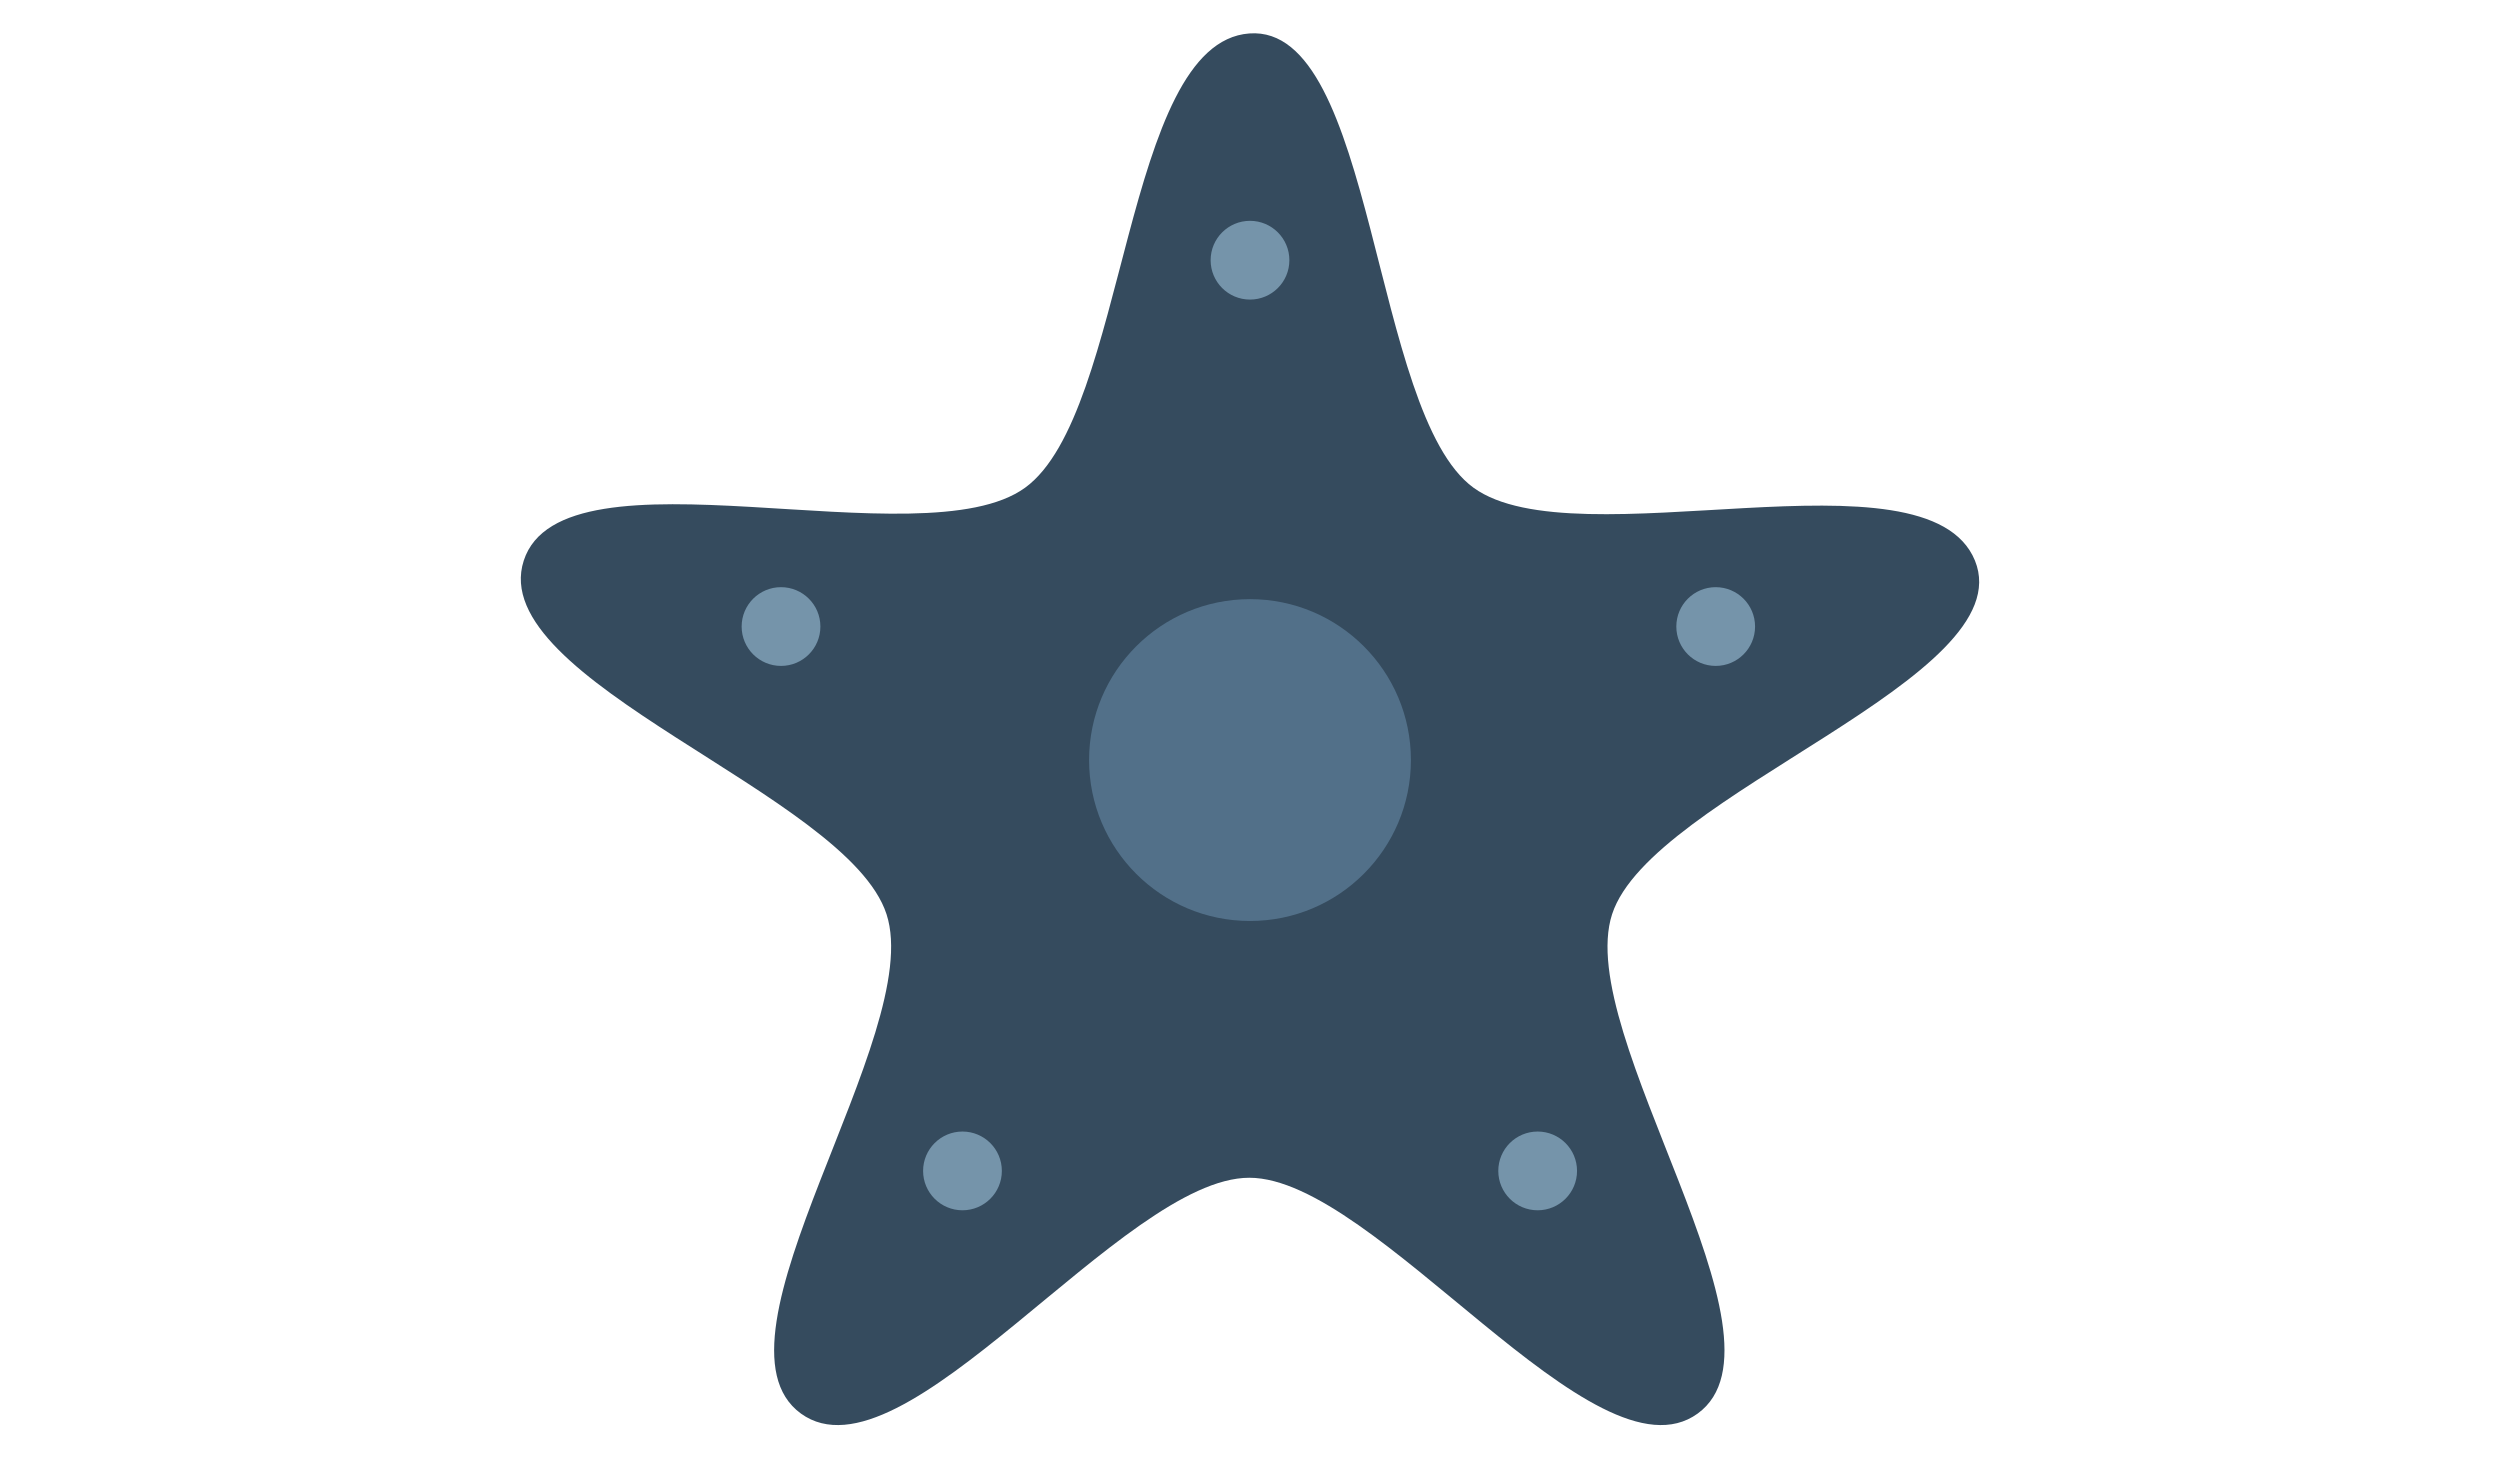
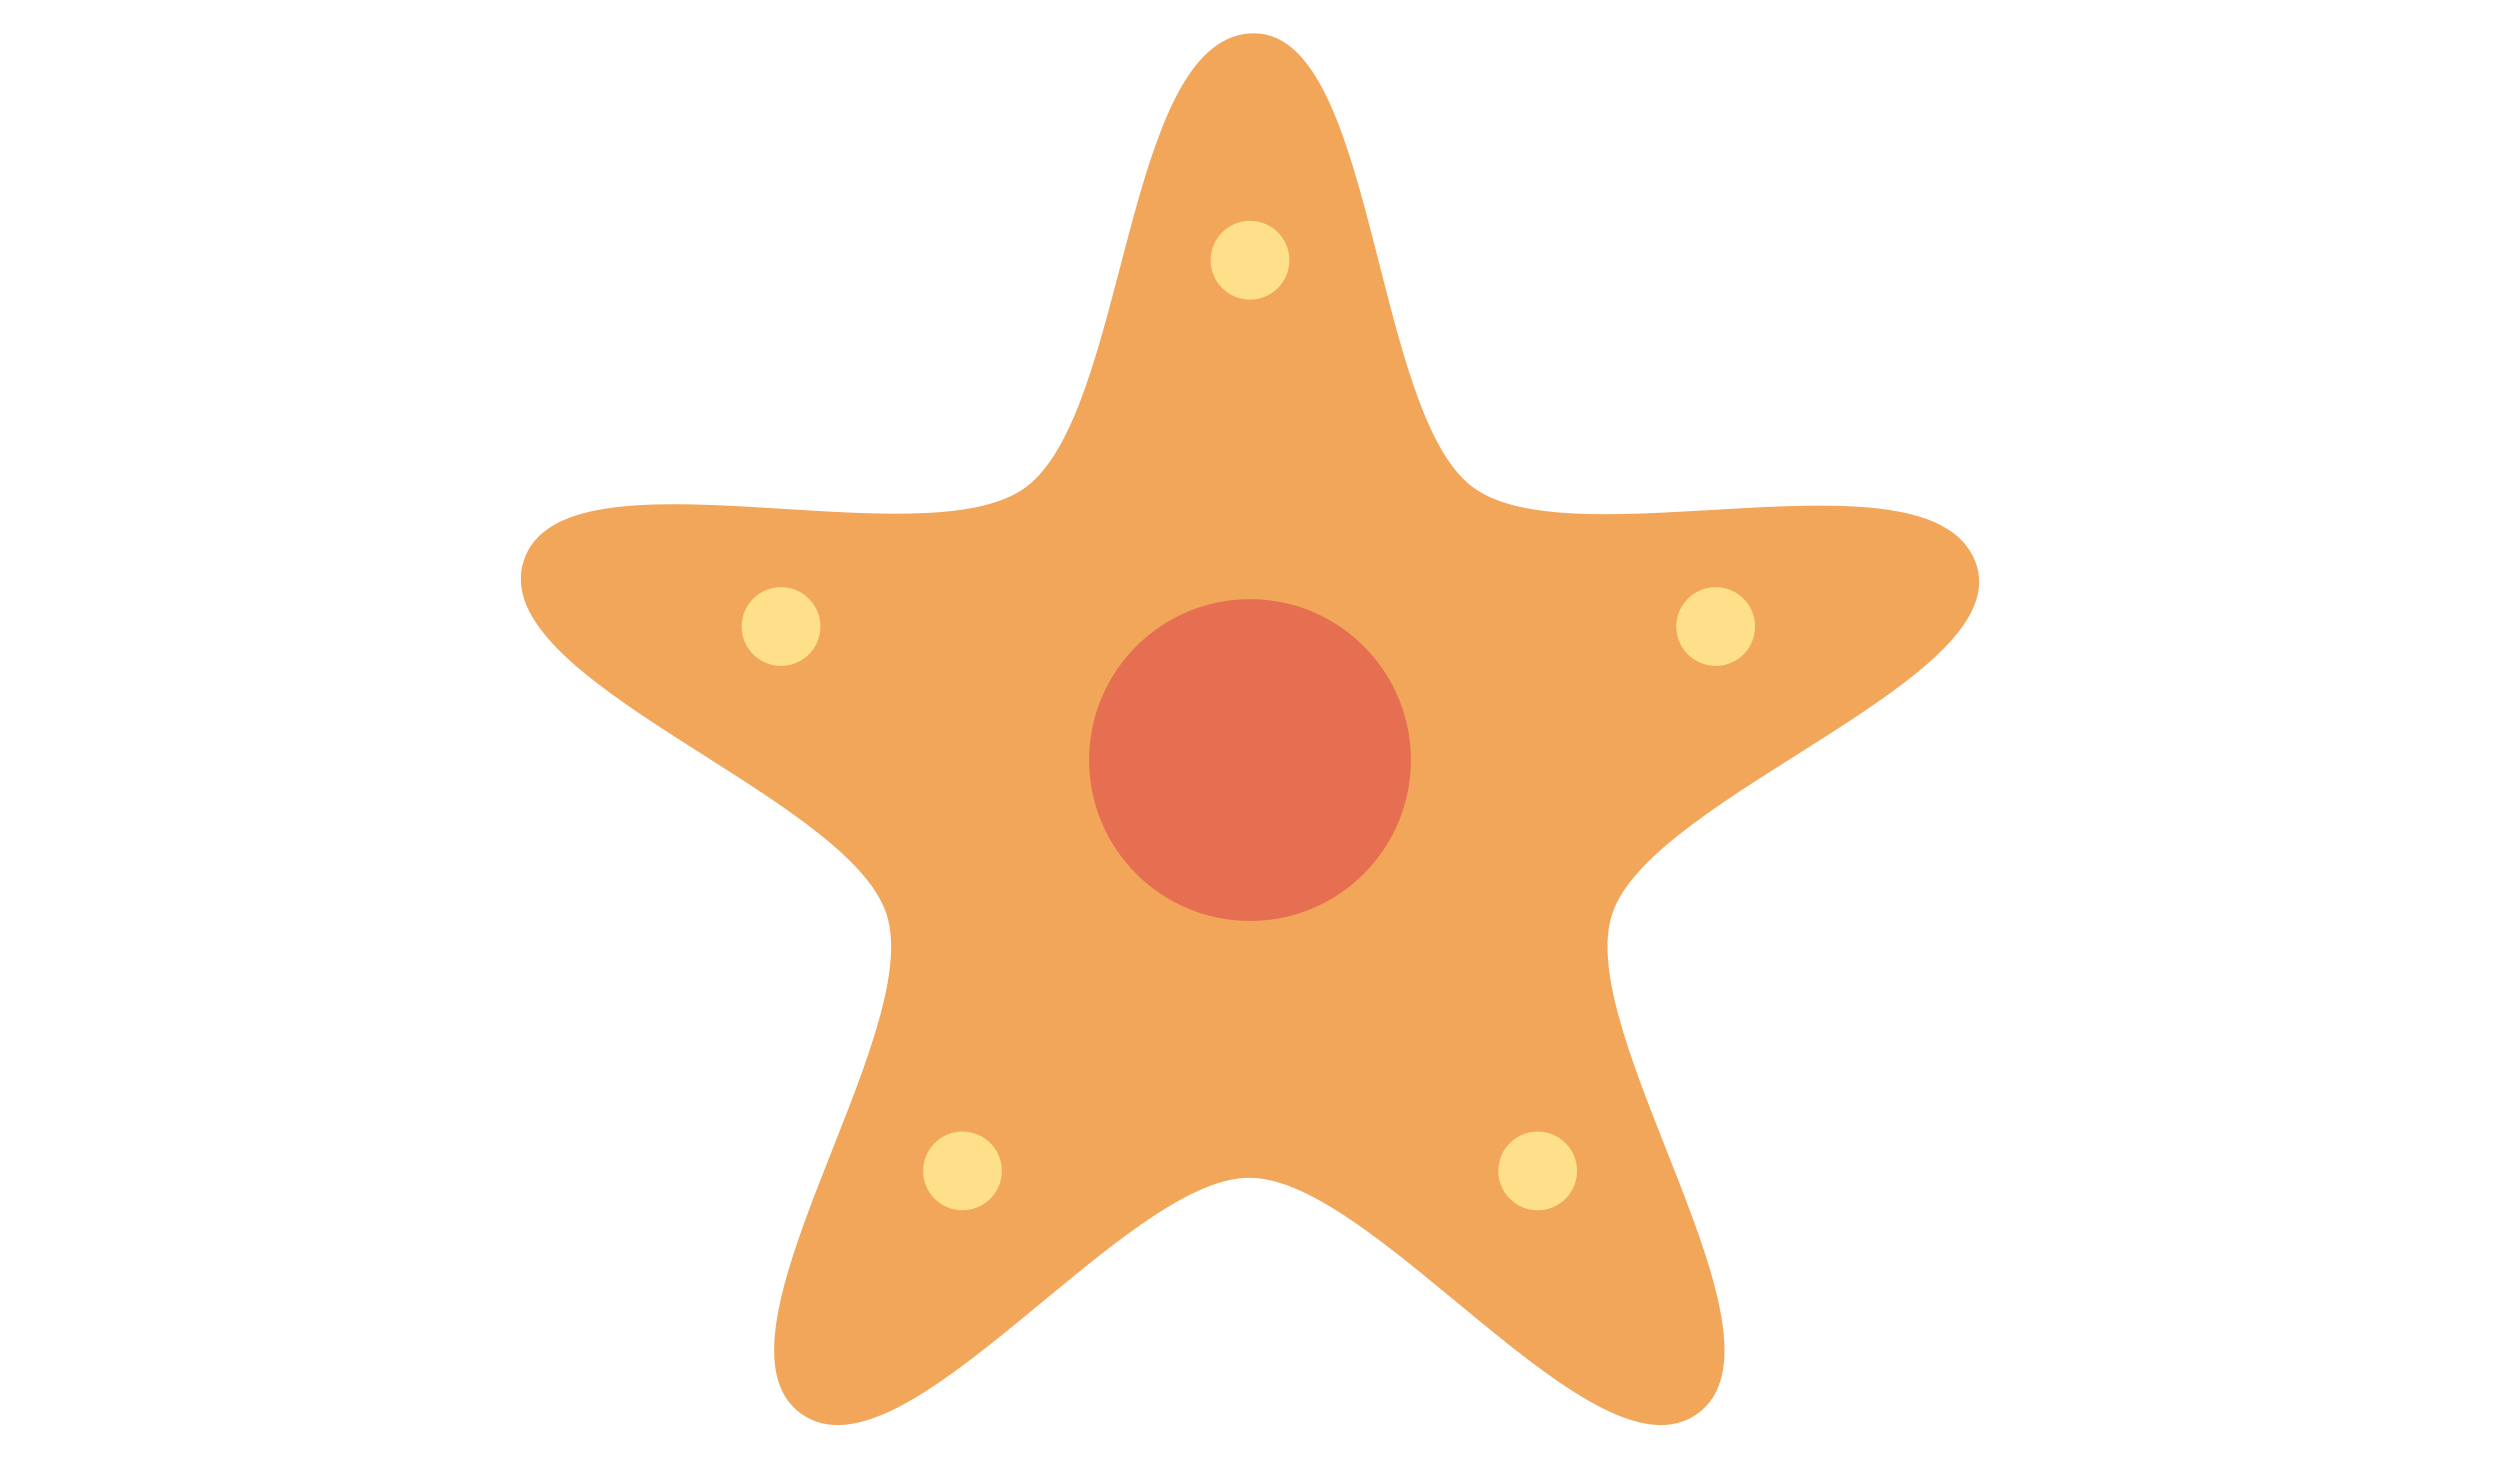
<svg xmlns="http://www.w3.org/2000/svg" width="1200" height="700" viewBox="0 0 42.596 42.595">
-   <path fill="#354b5e" d="M42.472 16.373c-1.402-3.424-11.652.046-14.646-2.128C24.835 12.07 24.968.702 21.278.977c-3.689.274-3.557 11.094-6.549 13.268C11.737 16.42 1.229 12.856.086 16.373c-1.143 3.519 9.452 6.81 10.596 10.33 1.144 3.516-5.493 12.408-2.501 14.584 2.994 2.173 9.397-6.887 13.097-6.887 3.7 0 10.103 9.06 13.096 6.887 2.993-2.176-3.643-11.068-2.5-14.584 1.144-3.52 11.995-6.906 10.598-10.33Z" />
-   <circle cx="21.298" cy="22.2" r="4.7" fill="#527089" />
-   <circle cx="21.298" cy="7.6" r="1.15" fill="#7594aa" />
-   <circle cx="34.9" cy="18.3" r="1.15" fill="#7594aa" />
-   <circle cx="29.7" cy="34.2" r="1.15" fill="#7594aa" />
-   <circle cx="12.9" cy="34.2" r="1.15" fill="#7594aa" />
-   <circle cx="7.6" cy="18.3" r="1.15" fill="#7594aa" />
+   <path fill="#f2a65a" d="M42.472 16.373c-1.402-3.424-11.652.046-14.646-2.128C24.835 12.07 24.968.702 21.278.977c-3.689.274-3.557 11.094-6.549 13.268C11.737 16.42 1.229 12.856.086 16.373c-1.143 3.519 9.452 6.81 10.596 10.33 1.144 3.516-5.493 12.408-2.501 14.584 2.994 2.173 9.397-6.887 13.097-6.887 3.7 0 10.103 9.06 13.096 6.887 2.993-2.176-3.643-11.068-2.5-14.584 1.144-3.52 11.995-6.906 10.598-10.33Z" />
+   <circle cx="21.298" cy="22.2" r="4.7" fill="#e76f51" />
+   <circle cx="21.298" cy="7.6" r="1.15" fill="#ffe08a" />
+   <circle cx="34.9" cy="18.3" r="1.15" fill="#ffe08a" />
+   <circle cx="29.7" cy="34.2" r="1.15" fill="#ffe08a" />
+   <circle cx="12.9" cy="34.2" r="1.15" fill="#ffe08a" />
+   <circle cx="7.6" cy="18.3" r="1.15" fill="#ffe08a" />
</svg>
